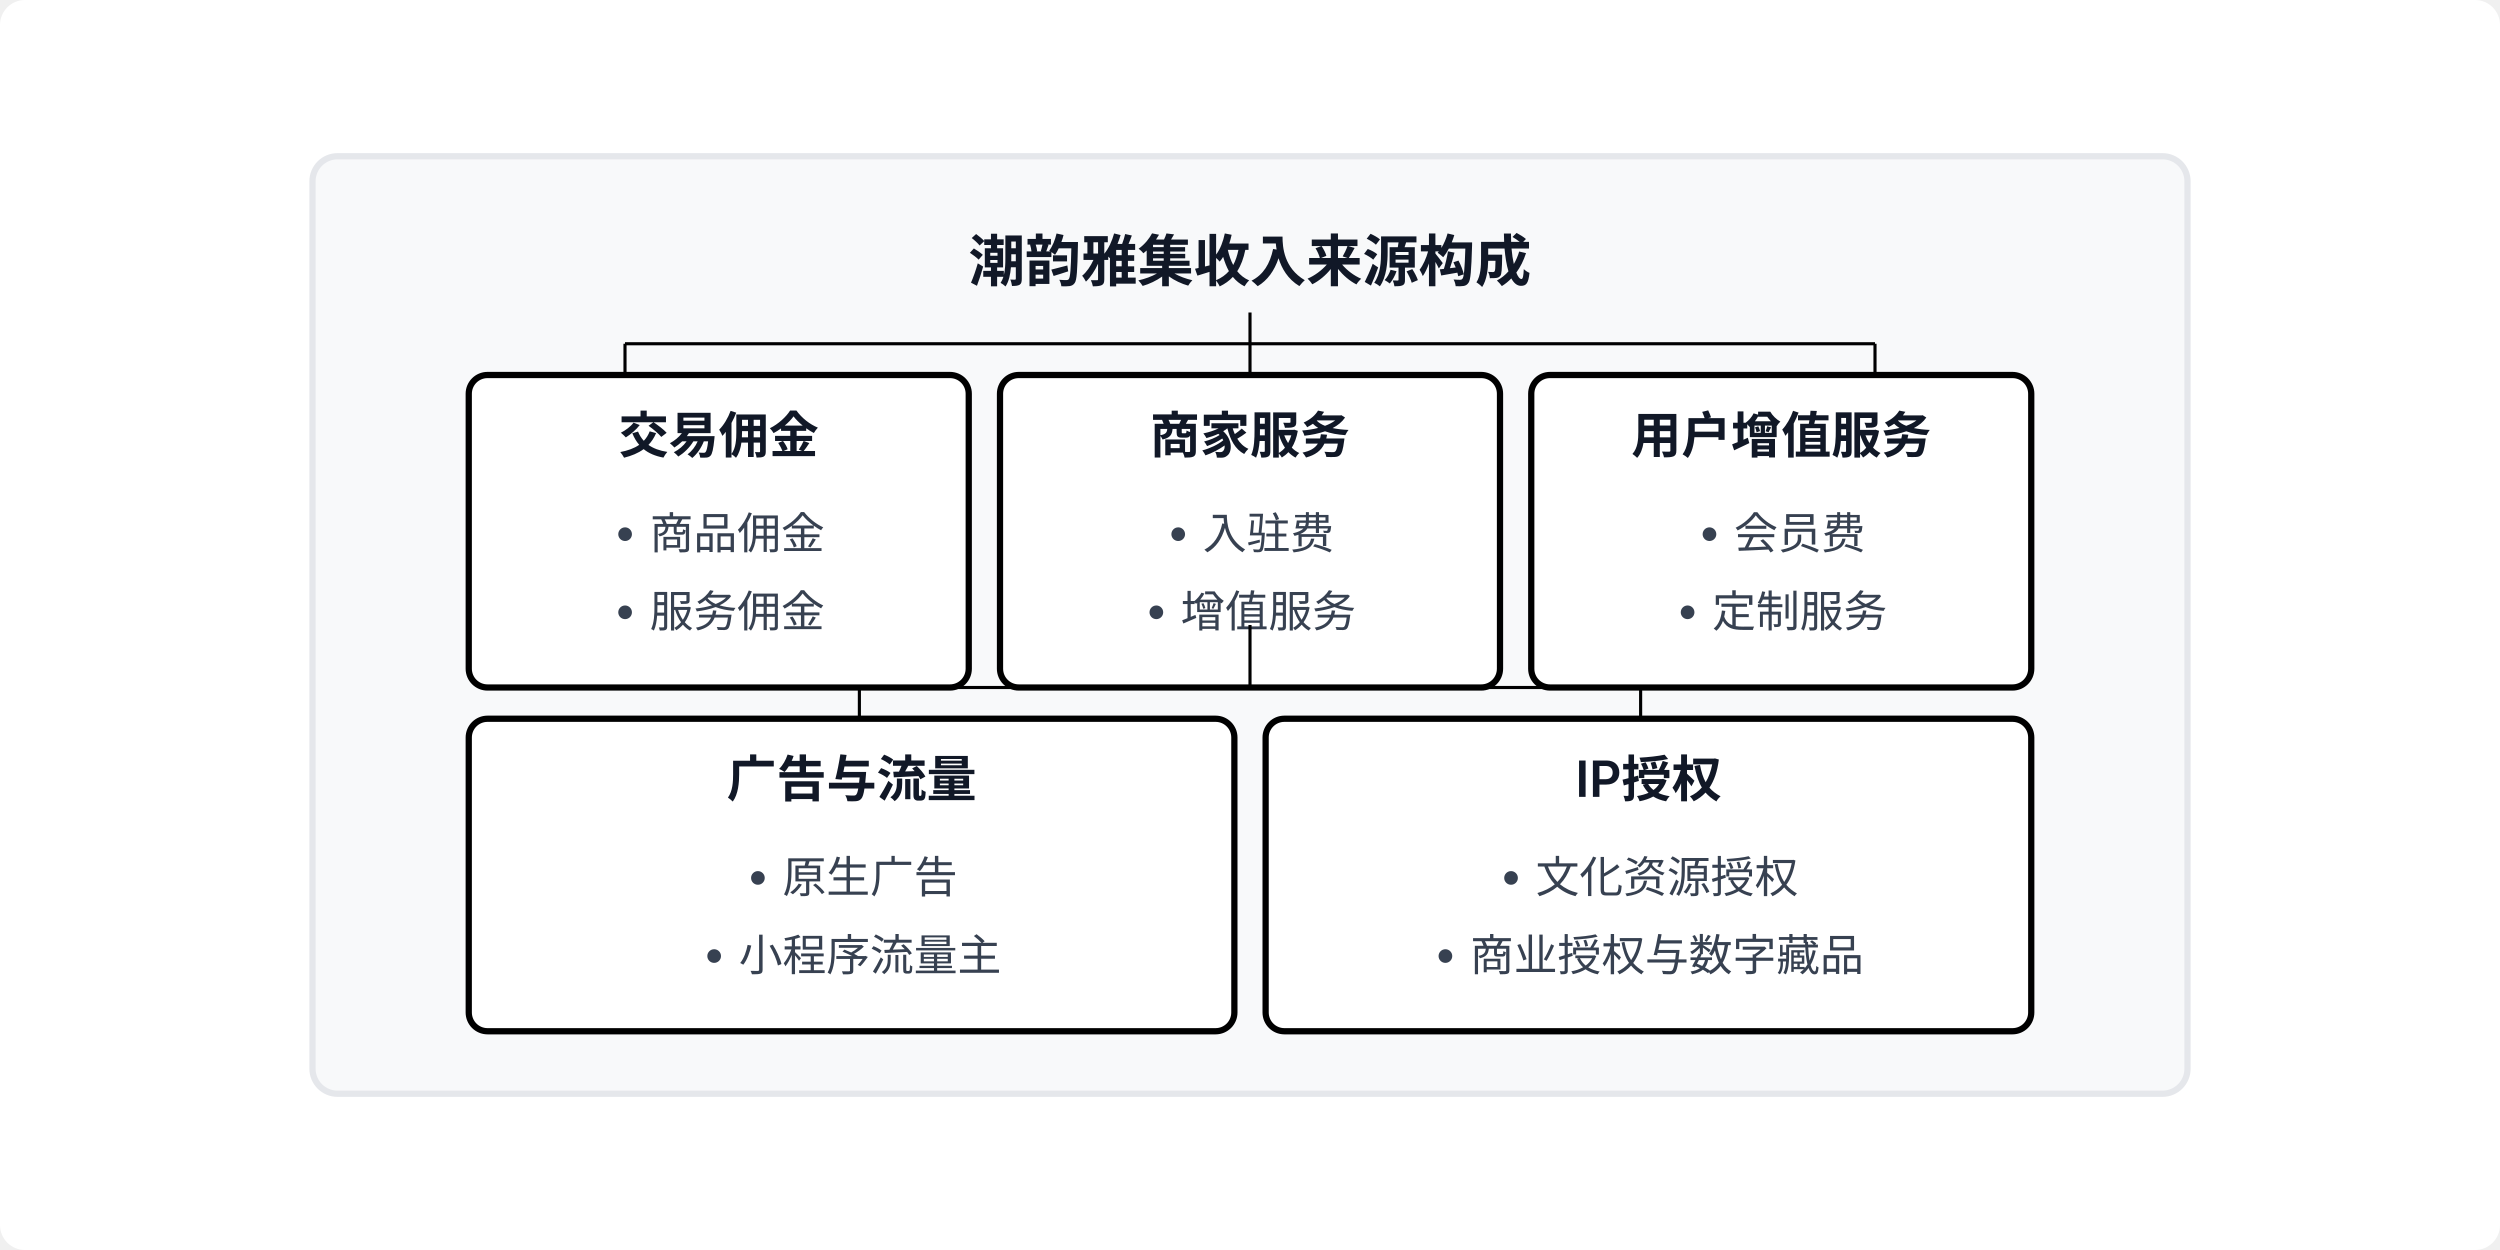
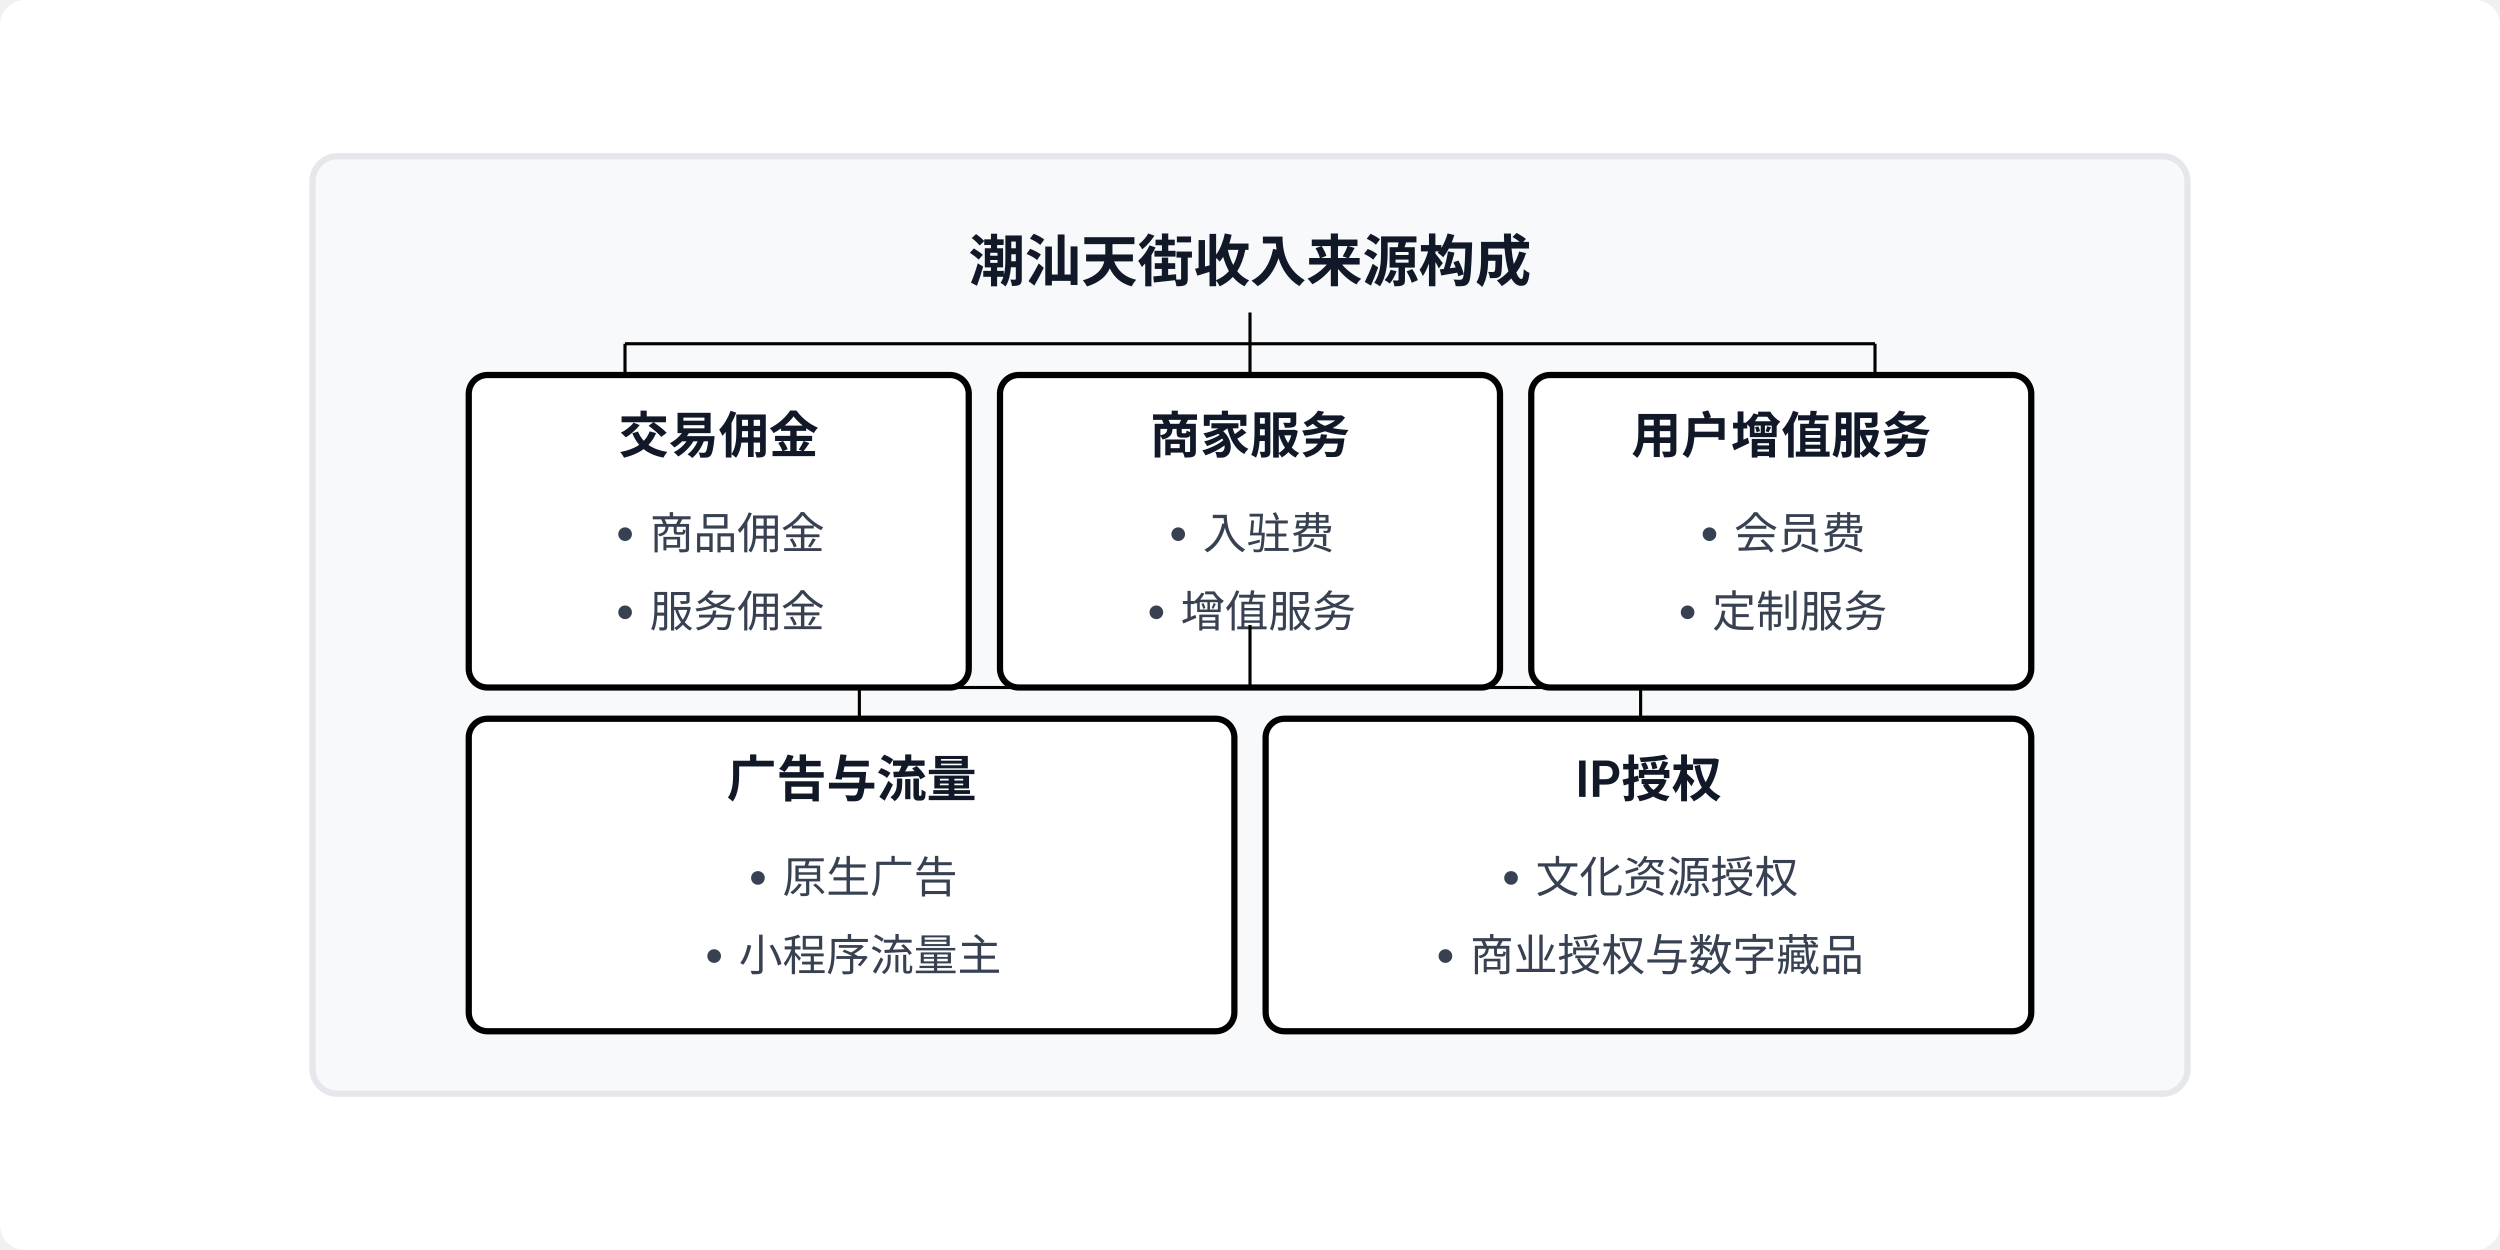
<svg xmlns="http://www.w3.org/2000/svg" width="800" height="400" viewBox="0 0 800 400" fill="none">
  <rect width="800" height="400" rx="8" fill="#FFFFFF" />
  <rect x="100" y="50" width="600" height="300" rx="8" fill="#F8F9FA" stroke="#E5E7EB" stroke-width="2" />
-   <text x="400" y="90" text-anchor="middle" font-family="Inter, sans-serif" font-size="18" font-weight="600" fill="#111827">潮韵雅集收入来源构成</text>
+   <text x="400" y="90" text-anchor="middle" font-family="Inter, sans-serif" font-size="18" font-weight="600" fill="#111827">潮汕天街收入来源构成</text>
  <rect x="150" y="120" width="160" height="100" rx="6" fill="#FFFFFF" stroke="#000000" stroke-width="2" />
  <text x="230" y="145" text-anchor="middle" font-family="Inter, sans-serif" font-size="16" font-weight="600" fill="#111827">交易佣金</text>
  <text x="230" y="175" text-anchor="middle" font-family="Inter, sans-serif" font-size="14" fill="#374151">• 商品佣金</text>
  <text x="230" y="200" text-anchor="middle" font-family="Inter, sans-serif" font-size="14" fill="#374151">• 服务佣金</text>
  <rect x="320" y="120" width="160" height="100" rx="6" fill="#FFFFFF" stroke="#000000" stroke-width="2" />
  <text x="400" y="145" text-anchor="middle" font-family="Inter, sans-serif" font-size="16" font-weight="600" fill="#111827">商家服务</text>
  <text x="400" y="175" text-anchor="middle" font-family="Inter, sans-serif" font-size="14" fill="#374151">• 入驻费</text>
  <text x="400" y="200" text-anchor="middle" font-family="Inter, sans-serif" font-size="14" fill="#374151">• 增值服务</text>
  <rect x="490" y="120" width="160" height="100" rx="6" fill="#FFFFFF" stroke="#000000" stroke-width="2" />
  <text x="570" y="145" text-anchor="middle" font-family="Inter, sans-serif" font-size="16" font-weight="600" fill="#111827">用户增值服务</text>
  <text x="570" y="175" text-anchor="middle" font-family="Inter, sans-serif" font-size="14" fill="#374151">• 会员费</text>
  <text x="570" y="200" text-anchor="middle" font-family="Inter, sans-serif" font-size="14" fill="#374151">• 定制服务</text>
  <rect x="150" y="230" width="245" height="100" rx="6" fill="#FFFFFF" stroke="#000000" stroke-width="2" />
  <text x="272.5" y="255" text-anchor="middle" font-family="Inter, sans-serif" font-size="16" font-weight="600" fill="#111827">广告与流量</text>
  <text x="272.5" y="285" text-anchor="middle" font-family="Inter, sans-serif" font-size="14" fill="#374151">• 原生广告</text>
  <text x="272.5" y="310" text-anchor="middle" font-family="Inter, sans-serif" font-size="14" fill="#374151">• 小程序流量主</text>
  <rect x="405" y="230" width="245" height="100" rx="6" fill="#FFFFFF" stroke="#000000" stroke-width="2" />
  <text x="527.5" y="255" text-anchor="middle" font-family="Inter, sans-serif" font-size="16" font-weight="600" fill="#111827">IP授权</text>
  <text x="527.5" y="285" text-anchor="middle" font-family="Inter, sans-serif" font-size="14" fill="#374151">• 文化资源授权</text>
  <text x="527.5" y="310" text-anchor="middle" font-family="Inter, sans-serif" font-size="14" fill="#374151">• 商业授权与数字藏品</text>
  <line x1="400" y1="100" x2="400" y2="110" stroke="#000000" stroke-width="1" />
  <line x1="200" y1="110" x2="600" y2="110" stroke="#000000" stroke-width="1" />
  <line x1="200" y1="110" x2="200" y2="120" stroke="#000000" stroke-width="1" />
  <line x1="400" y1="110" x2="400" y2="120" stroke="#000000" stroke-width="1" />
  <line x1="600" y1="110" x2="600" y2="120" stroke="#000000" stroke-width="1" />
  <line x1="275" y1="220" x2="275" y2="230" stroke="#000000" stroke-width="1" />
  <line x1="525" y1="220" x2="525" y2="230" stroke="#000000" stroke-width="1" />
  <line x1="275" y1="220" x2="525" y2="220" stroke="#000000" stroke-width="1" />
  <line x1="400" y1="200" x2="400" y2="220" stroke="#000000" stroke-width="1" />
</svg>
